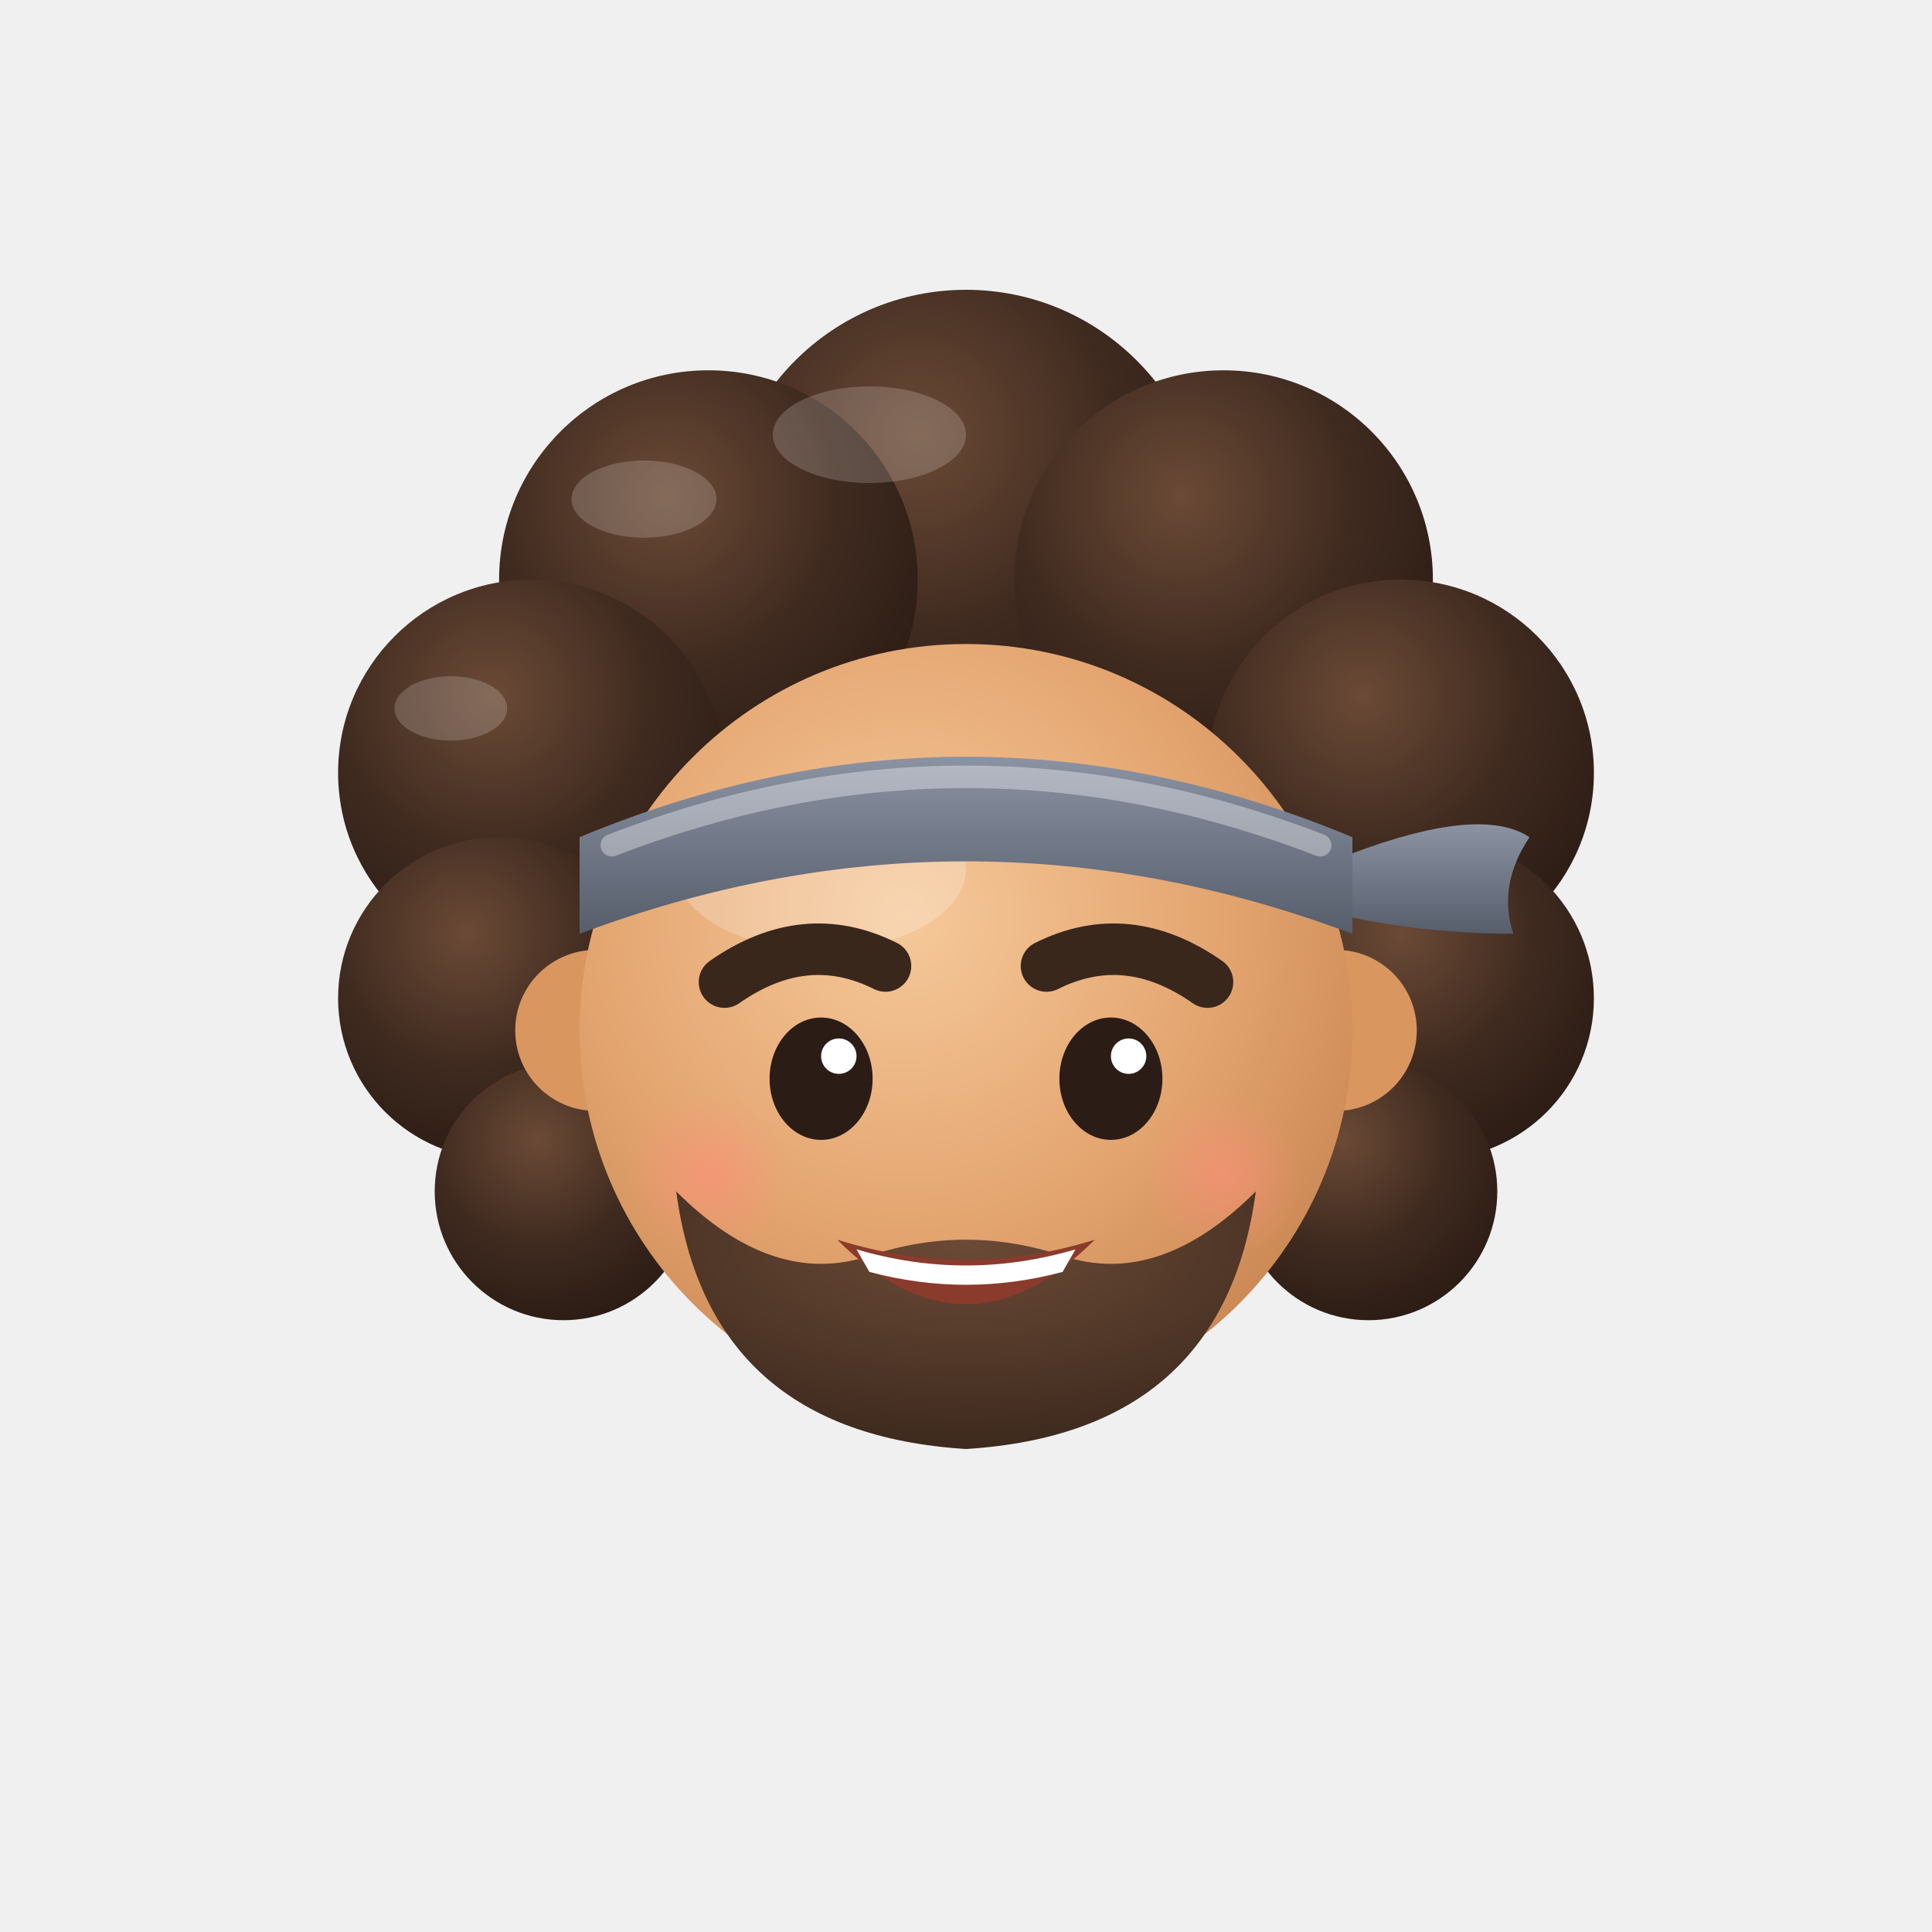
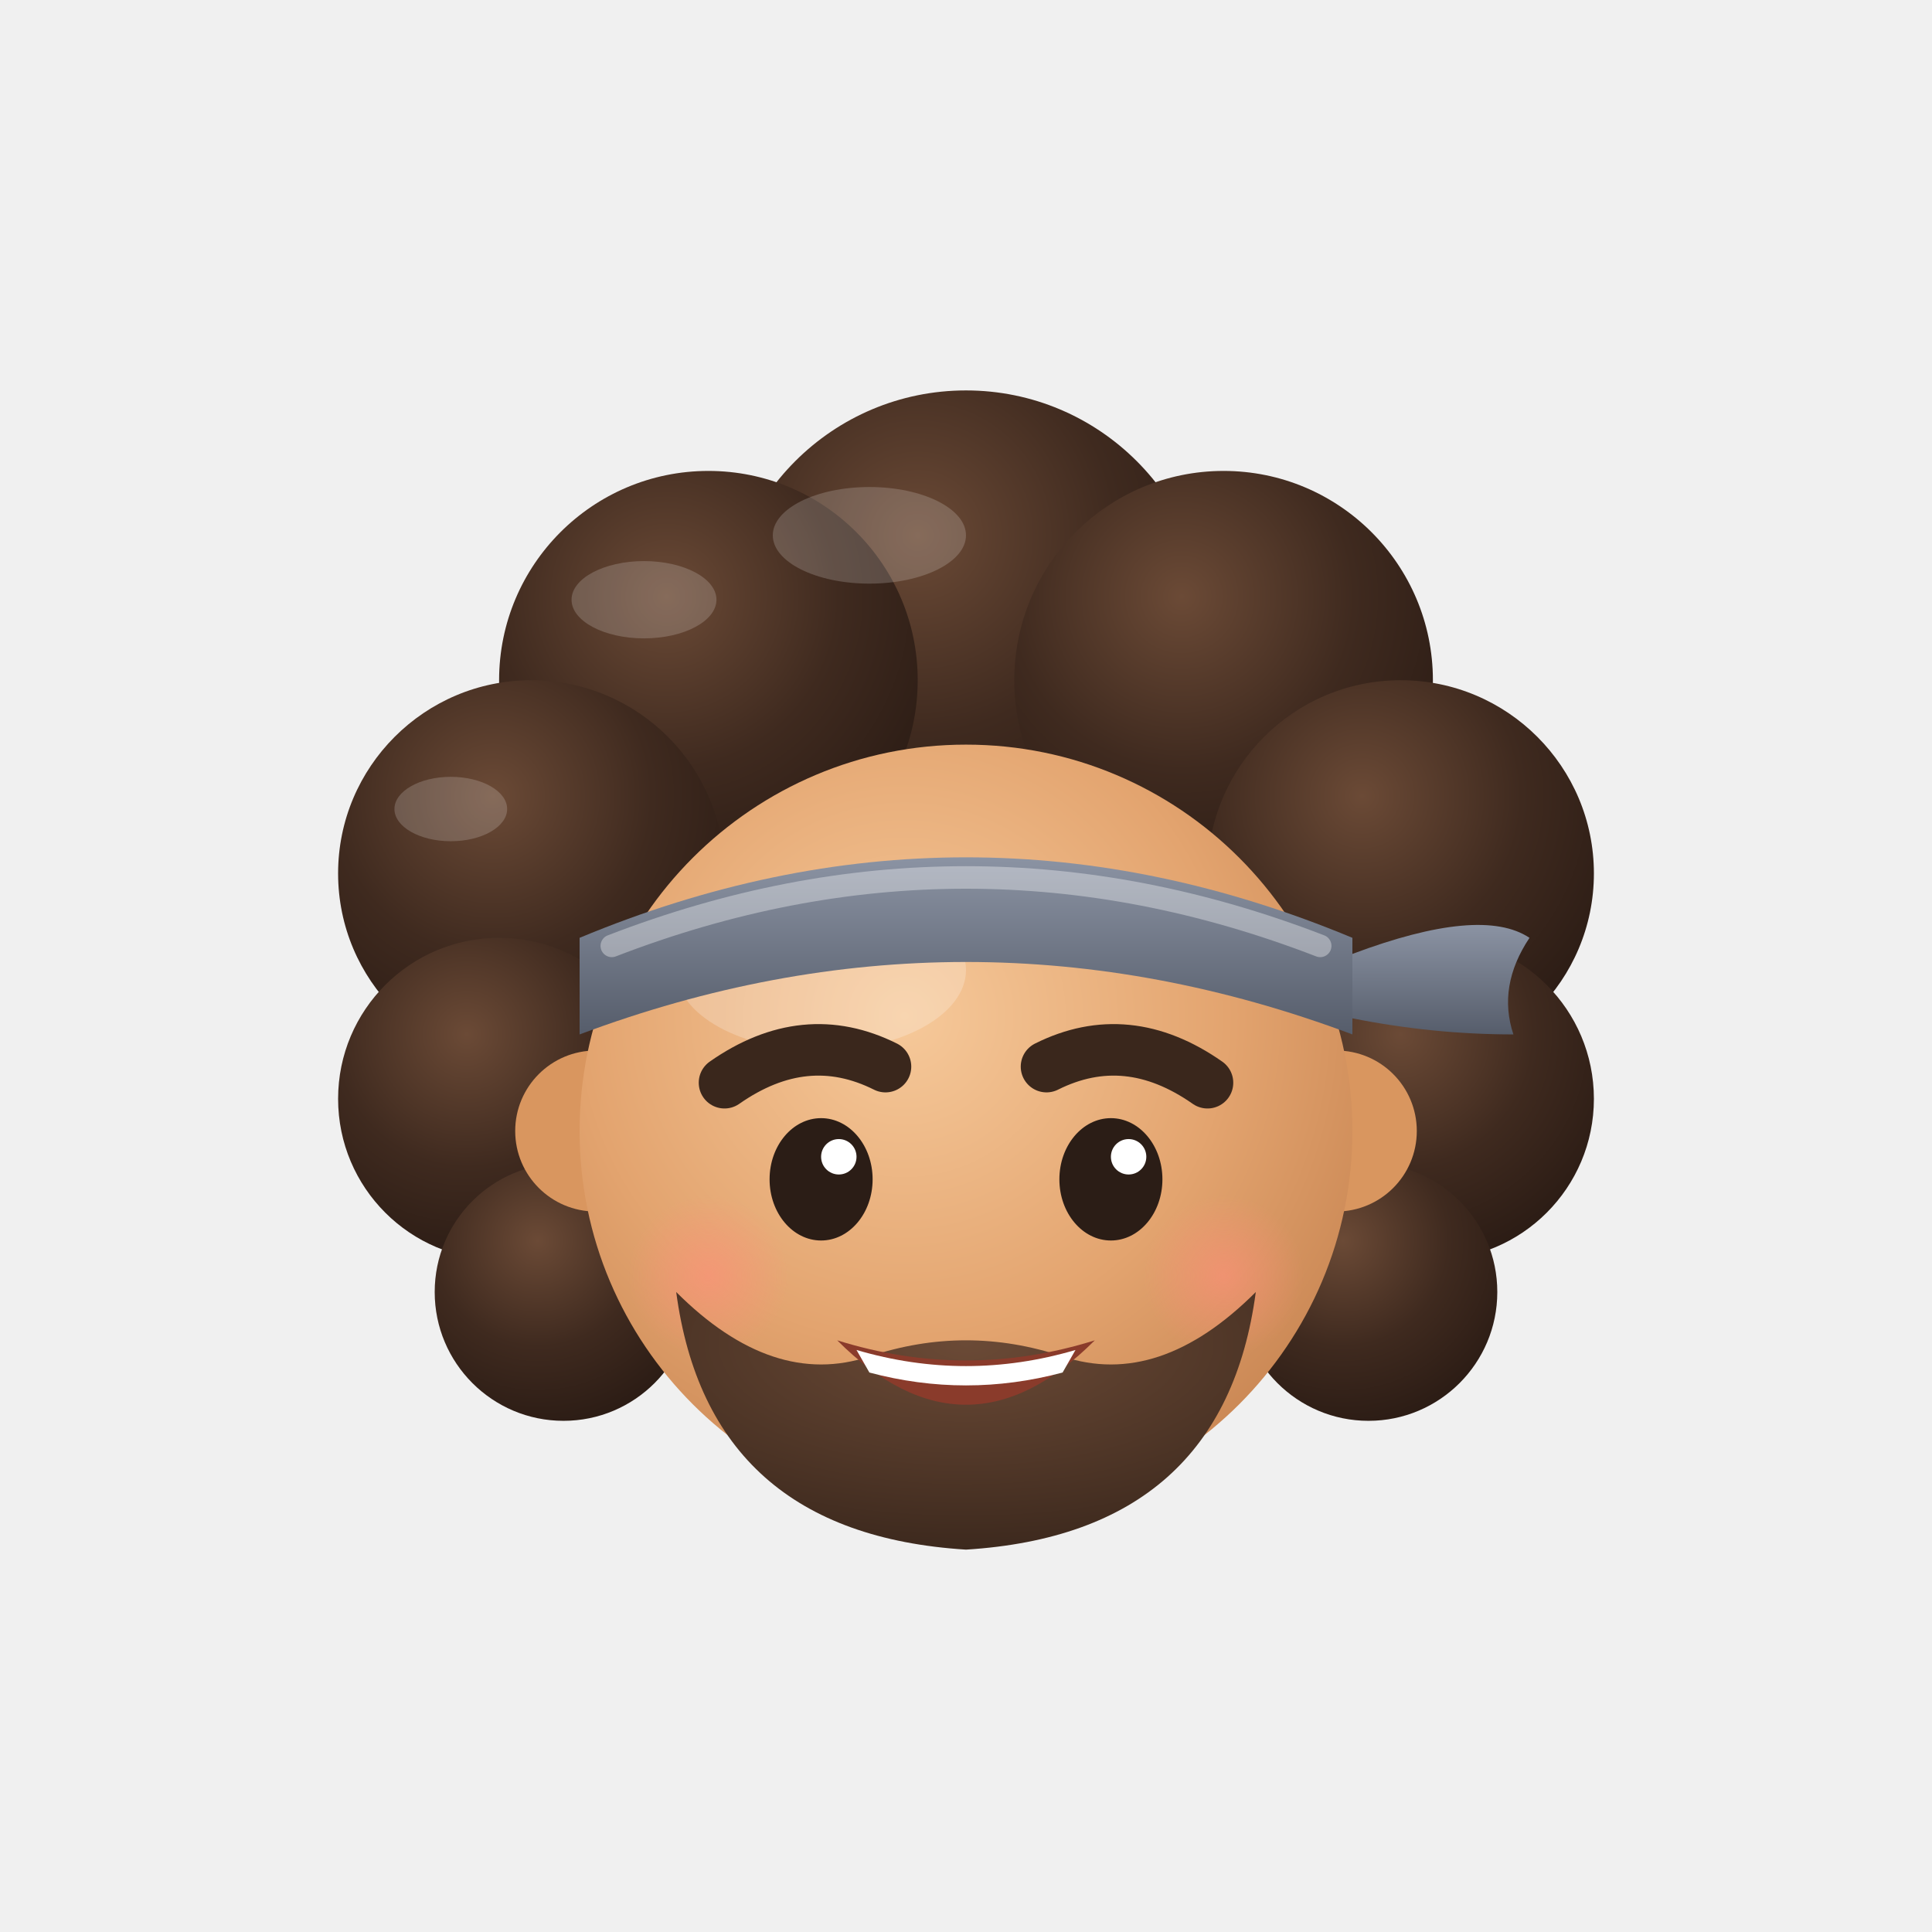
- <svg xmlns="http://www.w3.org/2000/svg" viewBox="0 0 120 120">
+ <svg xmlns="http://www.w3.org/2000/svg" viewBox="0 -6.25 120 120">
  <defs>
    <radialGradient id="hair" cx="40%" cy="30%" r="75%">
      <stop offset="0" stop-color="#6b4a36" />
      <stop offset="0.55" stop-color="#3f2a1f" />
      <stop offset="1" stop-color="#2a1b14" />
    </radialGradient>
    <radialGradient id="face" cx="42%" cy="35%" r="70%">
      <stop offset="0" stop-color="#f6c99a" />
      <stop offset="0.6" stop-color="#e3a46f" />
      <stop offset="1" stop-color="#c98653" />
    </radialGradient>
    <linearGradient id="band" x1="0" y1="0" x2="0" y2="1">
      <stop offset="0" stop-color="#8b93a3" />
      <stop offset="1" stop-color="#565d6b" />
    </linearGradient>
    <radialGradient id="beard" cx="50%" cy="20%" r="85%">
      <stop offset="0" stop-color="#6b4a36" />
      <stop offset="1" stop-color="#3a271c" />
    </radialGradient>
    <radialGradient id="cheek" cx="50%" cy="50%" r="50%">
      <stop offset="0" stop-color="#ff8f7a" stop-opacity="0.6" />
      <stop offset="1" stop-color="#ff8f7a" stop-opacity="0" />
    </radialGradient>
  </defs>
  <g fill="url(#hair)">
    <circle cx="60" cy="33" r="15" />
    <circle cx="44" cy="36" r="13" />
    <circle cx="76" cy="36" r="13" />
    <circle cx="33" cy="48" r="12" />
    <circle cx="87" cy="48" r="12" />
    <circle cx="31" cy="62" r="10" />
    <circle cx="89" cy="62" r="10" />
    <circle cx="35" cy="74" r="8" />
    <circle cx="85" cy="74" r="8" />
  </g>
  <g fill="#ffffff" opacity="0.18">
    <ellipse cx="54" cy="27" rx="6" ry="3" />
    <ellipse cx="40" cy="31" rx="4.5" ry="2.4" />
    <ellipse cx="28" cy="44" rx="3.5" ry="2" />
  </g>
  <circle cx="37" cy="64" r="5" fill="#d9965f" />
  <circle cx="83" cy="64" r="5" fill="#d9965f" />
  <circle cx="60" cy="64" r="24" fill="url(#face)" />
  <ellipse cx="51" cy="54" rx="9" ry="5" fill="#ffffff" opacity="0.22" />
  <path d="M36 52 Q60 42 84 52 L84 58 Q60 49 36 58 Z" fill="url(#band)" />
  <path d="M38 52.5 Q60 44 82 52.5" fill="none" stroke="#ffffff" stroke-opacity="0.35" stroke-width="1.4" stroke-linecap="round" />
  <path d="M84 53 q8 -3 11 -1 q-2 3 -1 6 q-5 0 -10 -1 Z" fill="url(#band)" />
  <path d="M45 61 q5 -3.5 10 -1" fill="none" stroke="#3a271c" stroke-width="3.2" stroke-linecap="round" />
  <path d="M65 60 q5 -2.5 10 1" fill="none" stroke="#3a271c" stroke-width="3.2" stroke-linecap="round" />
  <ellipse cx="51" cy="67" rx="3.2" ry="3.8" fill="#2b1d16" />
  <ellipse cx="69" cy="67" rx="3.2" ry="3.8" fill="#2b1d16" />
  <circle cx="52.1" cy="65.6" r="1.1" fill="#fff" />
  <circle cx="70.1" cy="65.6" r="1.1" fill="#fff" />
  <circle cx="44" cy="73" r="5" fill="url(#cheek)" />
  <circle cx="76" cy="73" r="5" fill="url(#cheek)" />
  <path d="M42 74 Q44 89 60 90 Q76 89 78 74 Q72 80 66 78 Q60 76 54 78 Q48 80 42 74 Z" fill="url(#beard)" />
  <path d="M52 77 Q60 85 68 77 Q60 79.5 52 77 Z" fill="#8a3b2b" />
  <path d="M53.2 77.6 Q60 79.6 66.8 77.6 L66 79 Q60 80.6 54 79 Z" fill="#fff" />
</svg>
